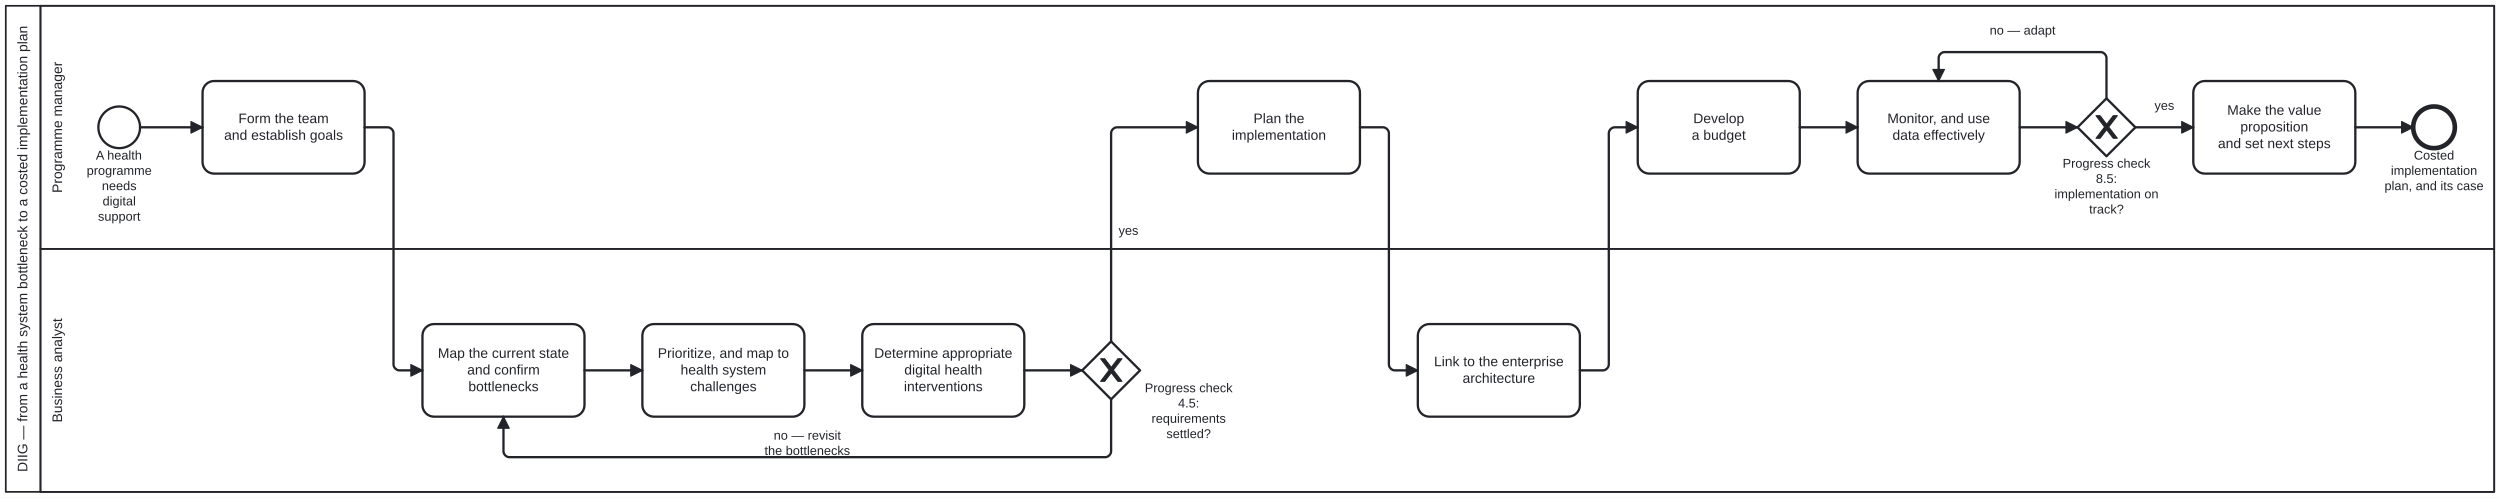
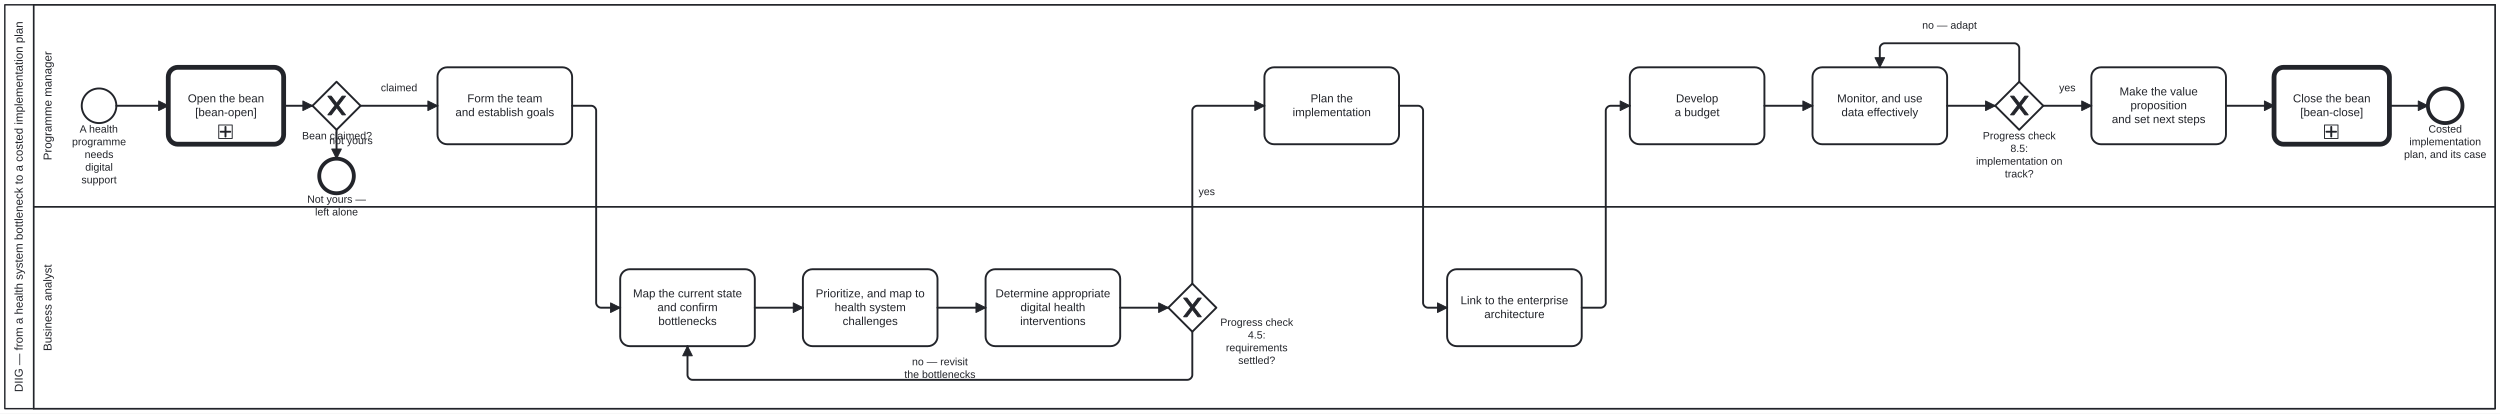
- <svg xmlns="http://www.w3.org/2000/svg" width="100%" style="max-width:100%;height:auto" viewBox="155 75 2160 430" version="1.1">
-   <rect x="155" y="75" width="2160" height="430" fill="#ffffff" />
+ <svg xmlns="http://www.w3.org/2000/svg" width="100%" style="max-width:100%;height:auto" viewBox="155 75 2600 430" version="1.1">
+   <rect x="155" y="75" width="2600" height="430" fill="#ffffff" />
  <g class="djs-group">
    <g class="djs-element djs-shape" data-element-id="Participant_Process_DIIG" style="display: block;" transform="matrix(1 0 0 1 160 80)">
      <g class="djs-visual">
-         <rect x="0" y="0" width="2150" height="420" rx="0" ry="0" style="stroke-linecap: round; stroke-linejoin: round; stroke: rgb(34, 36, 42); stroke-width: 1.5px; fill: white; fill-opacity: 0.95;" />
+         <rect x="0" y="0" width="2590" height="420" rx="0" ry="0" style="stroke-linecap: round; stroke-linejoin: round; stroke: rgb(34, 36, 42); stroke-width: 1.5px; fill: white; fill-opacity: 0.95;" />
        <path style="fill: none; stroke-linecap: round; stroke-linejoin: round; stroke: rgb(34, 36, 42); stroke-width: 1.5px;" d="M30,0L30,420" />
        <text lineHeight="1.2" class="djs-label" style="font-family: Arial, sans-serif; font-size: 12px; font-weight: normal; fill: rgb(34, 36, 42);" transform="matrix(-1.83697e-16 -1 1 -1.83697e-16 0 420)">
          <tspan x="17.241" y="18.6">DIIG — from a health system bottleneck to a costed implementation plan</tspan>
        </text>
      </g>
-       <rect class="djs-hit djs-hit-all" x="0" y="0" width="2150" height="420" style="fill: none; stroke-opacity: 0; stroke: white; stroke-width: 15px;" />
+       <rect class="djs-hit djs-hit-all" x="0" y="0" width="2590" height="420" style="fill: none; stroke-opacity: 0; stroke: white; stroke-width: 15px;" />
    </g>
    <g class="djs-children">
      <g class="djs-group">
        <g class="djs-element djs-shape" data-element-id="Lane_BusinessAnalyst" style="display: block;" transform="matrix(1 0 0 1 190 290)">
          <g class="djs-visual">
-             <rect x="0" y="0" width="2120" height="210" rx="0" ry="0" style="stroke-linecap: round; stroke-linejoin: round; stroke: rgb(34, 36, 42); stroke-width: 1.5px; fill: white; fill-opacity: 0.25;" />
+             <rect x="0" y="0" width="2560" height="210" rx="0" ry="0" style="stroke-linecap: round; stroke-linejoin: round; stroke: rgb(34, 36, 42); stroke-width: 1.5px; fill: white; fill-opacity: 0.25;" />
            <text lineHeight="1.2" class="djs-label" style="font-family: Arial, sans-serif; font-size: 12px; font-weight: normal; fill: rgb(34, 36, 42);" transform="matrix(-1.83697e-16 -1 1 -1.83697e-16 0 210)">
              <tspan x="59.977" y="18.6">Business analyst</tspan>
            </text>
          </g>
-           <rect class="djs-hit djs-hit-all" x="0" y="0" width="2120" height="210" style="fill: none; stroke-opacity: 0; stroke: white; stroke-width: 15px;" />
+           <rect class="djs-hit djs-hit-all" x="0" y="0" width="2560" height="210" style="fill: none; stroke-opacity: 0; stroke: white; stroke-width: 15px;" />
        </g>
      </g>
      <g class="djs-group">
        <g class="djs-element djs-shape" data-element-id="Lane_ProgrammeManager" style="display: block;" transform="matrix(1 0 0 1 190 80)">
          <g class="djs-visual">
-             <rect x="0" y="0" width="2120" height="210" rx="0" ry="0" style="stroke-linecap: round; stroke-linejoin: round; stroke: rgb(34, 36, 42); stroke-width: 1.5px; fill: white; fill-opacity: 0.25;" />
+             <rect x="0" y="0" width="2560" height="210" rx="0" ry="0" style="stroke-linecap: round; stroke-linejoin: round; stroke: rgb(34, 36, 42); stroke-width: 1.5px; fill: white; fill-opacity: 0.25;" />
            <text lineHeight="1.2" class="djs-label" style="font-family: Arial, sans-serif; font-size: 12px; font-weight: normal; fill: rgb(34, 36, 42);" transform="matrix(-1.83697e-16 -1 1 -1.83697e-16 0 210)">
              <tspan x="48.311" y="18.6">Programme manager</tspan>
            </text>
          </g>
-           <rect class="djs-hit djs-hit-all" x="0" y="0" width="2120" height="210" style="fill: none; stroke-opacity: 0; stroke: white; stroke-width: 15px;" />
+           <rect class="djs-hit djs-hit-all" x="0" y="0" width="2560" height="210" style="fill: none; stroke-opacity: 0; stroke: white; stroke-width: 15px;" />
        </g>
      </g>
      <g class="djs-group">
        <g class="djs-element djs-shape" data-element-id="Start_Process_DIIG" style="display: block;" transform="matrix(1 0 0 1 240 167)">
          <g class="djs-visual">
            <circle cx="18" cy="18" r="18" style="stroke-linecap: round; stroke-linejoin: round; stroke: rgb(34, 36, 42); stroke-width: 2px; fill: white; fill-opacity: 0.95;" />
          </g>
          <rect class="djs-hit djs-hit-all" x="0" y="0" width="36" height="36" style="fill: none; stroke-opacity: 0; stroke: white; stroke-width: 15px;" />
        </g>
      </g>
      <g class="djs-group">
        <g class="djs-element djs-shape" data-element-id="Start_Process_DIIG_label" style="display: block;" transform="matrix(1 0 0 1 227 203)">
          <g class="djs-visual">
            <text lineHeight="1.2" class="djs-label" style="font-family: Arial, sans-serif; font-size: 11px; font-weight: normal; fill: rgb(34, 36, 42);">
              <tspan x="10.818" y="9.9">A health </tspan>
              <tspan x="2.88" y="23.1">programme</tspan>
              <tspan x="16.015" y="36.3">needs </tspan>
              <tspan x="16.63" y="49.5">digital </tspan>
              <tspan x="12.655" y="62.7">support</tspan>
            </text>
          </g>
          <rect class="djs-hit djs-hit-all" x="0" y="0" width="62" height="53" style="fill: none; stroke-opacity: 0; stroke: white; stroke-width: 15px;" />
        </g>
      </g>
      <g class="djs-group">
-         <g class="djs-element djs-shape" data-element-id="A_FormTeam" style="display: block;" transform="matrix(1 0 0 1 330 145)">
+         <g class="djs-element djs-shape" data-element-id="A_FormTeam" style="display: block;" transform="matrix(1 0 0 1 610 145)">
          <g class="djs-visual">
            <rect x="0" y="0" width="140" height="80" rx="10" ry="10" style="stroke-linecap: round; stroke-linejoin: round; stroke: rgb(34, 36, 42); stroke-width: 2px; fill: white; fill-opacity: 0.95;" />
            <text lineHeight="1.2" class="djs-label" style="font-family: Arial, sans-serif; font-size: 12px; font-weight: normal; fill: rgb(34, 36, 42);">
              <tspan x="30.988" y="36.4">Form the team</tspan>
              <tspan x="18.631" y="50.8">and establish goals</tspan>
            </text>
          </g>
          <rect class="djs-hit djs-hit-all" x="0" y="0" width="140" height="80" style="fill: none; stroke-opacity: 0; stroke: white; stroke-width: 15px;" />
        </g>
      </g>
      <g class="djs-group">
-         <g class="djs-element djs-shape" data-element-id="A_MapCurrentState" style="display: block;" transform="matrix(1 0 0 1 520 355)">
+         <g class="djs-element djs-shape" data-element-id="A_MapCurrentState" style="display: block;" transform="matrix(1 0 0 1 800 355)">
          <g class="djs-visual">
            <rect x="0" y="0" width="140" height="80" rx="10" ry="10" style="stroke-linecap: round; stroke-linejoin: round; stroke: rgb(34, 36, 42); stroke-width: 2px; fill: white; fill-opacity: 0.95;" />
            <text lineHeight="1.2" class="djs-label" style="font-family: Arial, sans-serif; font-size: 12px; font-weight: normal; fill: rgb(34, 36, 42);">
              <tspan x="13.305" y="29.2">Map the current state</tspan>
              <tspan x="38.652" y="43.6">and confirm </tspan>
              <tspan x="39.648" y="58">bottlenecks</tspan>
            </text>
          </g>
          <rect class="djs-hit djs-hit-all" x="0" y="0" width="140" height="80" style="fill: none; stroke-opacity: 0; stroke: white; stroke-width: 15px;" />
        </g>
      </g>
      <g class="djs-group">
-         <g class="djs-element djs-shape" data-element-id="A_PrioritizeBottlenecks" style="display: block;" transform="matrix(1 0 0 1 710 355)">
+         <g class="djs-element djs-shape" data-element-id="A_PrioritizeBottlenecks" style="display: block;" transform="matrix(1 0 0 1 990 355)">
          <g class="djs-visual">
            <rect x="0" y="0" width="140" height="80" rx="10" ry="10" style="stroke-linecap: round; stroke-linejoin: round; stroke: rgb(34, 36, 42); stroke-width: 2px; fill: white; fill-opacity: 0.95;" />
            <text lineHeight="1.2" class="djs-label" style="font-family: Arial, sans-serif; font-size: 12px; font-weight: normal; fill: rgb(34, 36, 42);">
              <tspan x="13.308" y="29.2">Prioritize, and map to</tspan>
              <tspan x="32.983" y="43.6">health system </tspan>
              <tspan x="41.312" y="58">challenges</tspan>
            </text>
          </g>
          <rect class="djs-hit djs-hit-all" x="0" y="0" width="140" height="80" style="fill: none; stroke-opacity: 0; stroke: white; stroke-width: 15px;" />
        </g>
      </g>
      <g class="djs-group">
-         <g class="djs-element djs-shape" data-element-id="A_DetermineInterventions" style="display: block;" transform="matrix(1 0 0 1 900 355)">
+         <g class="djs-element djs-shape" data-element-id="A_DetermineInterventions" style="display: block;" transform="matrix(1 0 0 1 1180 355)">
          <g class="djs-visual">
            <rect x="0" y="0" width="140" height="80" rx="10" ry="10" style="stroke-linecap: round; stroke-linejoin: round; stroke: rgb(34, 36, 42); stroke-width: 2px; fill: white; fill-opacity: 0.95;" />
            <text lineHeight="1.2" class="djs-label" style="font-family: Arial, sans-serif; font-size: 12px; font-weight: normal; fill: rgb(34, 36, 42);">
              <tspan x="10.302" y="29.2">Determine appropriate</tspan>
              <tspan x="36.309" y="43.6">digital health </tspan>
              <tspan x="35.98" y="58">interventions</tspan>
            </text>
          </g>
          <rect class="djs-hit djs-hit-all" x="0" y="0" width="140" height="80" style="fill: none; stroke-opacity: 0; stroke: white; stroke-width: 15px;" />
        </g>
      </g>
      <g class="djs-group">
-         <g class="djs-element djs-shape" data-element-id="GW_ProgressCheck4" style="display: block;" transform="matrix(1 0 0 1 1090 370)">
+         <g class="djs-element djs-shape" data-element-id="GW_ProgressCheck4" style="display: block;" transform="matrix(1 0 0 1 1370 370)">
          <g class="djs-visual">
            <polygon points="25,0 50,25 25,50 0,25" style="stroke-linecap: round; stroke-linejoin: round; stroke: rgb(34, 36, 42); stroke-width: 2px; fill: white; fill-opacity: 0.95;" />
            <path d="m 16,15 7.429,9.714 -7.429,9.714 3.429,0 5.714,-7.464 5.714,7.464 3.429,0 -7.429,-9.714 7.429,-9.714 -3.429,0 -5.714,7.464 -5.714,-7.464 -3.429,0 z" style="fill: rgb(34, 36, 42); stroke-linecap: round; stroke-linejoin: round; stroke: rgb(34, 36, 42); stroke-width: 1px;" />
          </g>
          <rect class="djs-hit djs-hit-all" x="0" y="0" width="50" height="50" style="fill: none; stroke-opacity: 0; stroke: white; stroke-width: 15px;" />
        </g>
      </g>
      <g class="djs-group">
-         <g class="djs-element djs-shape" data-element-id="GW_ProgressCheck4_label" style="display: block;" transform="matrix(1 0 0 1 1144 404)">
+         <g class="djs-element djs-shape" data-element-id="GW_ProgressCheck4_label" style="display: block;" transform="matrix(1 0 0 1 1424 404)">
          <g class="djs-visual">
            <text lineHeight="1.2" class="djs-label" style="font-family: Arial, sans-serif; font-size: 11px; font-weight: normal; fill: rgb(34, 36, 42);">
              <tspan x="0.096" y="9.9">Progress check</tspan>
              <tspan x="28.826" y="23.1">4.5:</tspan>
              <tspan x="5.902" y="36.3">requirements </tspan>
              <tspan x="18.737" y="49.5">settled?</tspan>
            </text>
          </g>
          <rect class="djs-hit djs-hit-all" x="0" y="0" width="76" height="53" style="fill: none; stroke-opacity: 0; stroke: white; stroke-width: 15px;" />
        </g>
      </g>
      <g class="djs-group">
-         <g class="djs-element djs-shape" data-element-id="A_PlanImplementation" style="display: block;" transform="matrix(1 0 0 1 1190 145)">
+         <g class="djs-element djs-shape" data-element-id="A_PlanImplementation" style="display: block;" transform="matrix(1 0 0 1 1470 145)">
          <g class="djs-visual">
            <rect x="0" y="0" width="140" height="80" rx="10" ry="10" style="stroke-linecap: round; stroke-linejoin: round; stroke: rgb(34, 36, 42); stroke-width: 2px; fill: white; fill-opacity: 0.95;" />
            <text lineHeight="1.2" class="djs-label" style="font-family: Arial, sans-serif; font-size: 12px; font-weight: normal; fill: rgb(34, 36, 42);">
              <tspan x="47.983" y="36.4">Plan the</tspan>
              <tspan x="29.312" y="50.8">implementation</tspan>
            </text>
          </g>
          <rect class="djs-hit djs-hit-all" x="0" y="0" width="140" height="80" style="fill: none; stroke-opacity: 0; stroke: white; stroke-width: 15px;" />
        </g>
      </g>
      <g class="djs-group">
-         <g class="djs-element djs-shape" data-element-id="A_LinkEnterpriseArchitecture" style="display: block;" transform="matrix(1 0 0 1 1380 355)">
+         <g class="djs-element djs-shape" data-element-id="A_LinkEnterpriseArchitecture" style="display: block;" transform="matrix(1 0 0 1 1660 355)">
          <g class="djs-visual">
            <rect x="0" y="0" width="140" height="80" rx="10" ry="10" style="stroke-linecap: round; stroke-linejoin: round; stroke: rgb(34, 36, 42); stroke-width: 2px; fill: white; fill-opacity: 0.95;" />
            <text lineHeight="1.2" class="djs-label" style="font-family: Arial, sans-serif; font-size: 12px; font-weight: normal; fill: rgb(34, 36, 42);">
              <tspan x="13.967" y="36.4">Link to the enterprise</tspan>
              <tspan x="38.652" y="50.8">architecture</tspan>
            </text>
          </g>
          <rect class="djs-hit djs-hit-all" x="0" y="0" width="140" height="80" style="fill: none; stroke-opacity: 0; stroke: white; stroke-width: 15px;" />
        </g>
      </g>
      <g class="djs-group">
-         <g class="djs-element djs-shape" data-element-id="A_DevelopBudget" style="display: block;" transform="matrix(1 0 0 1 1570 145)">
+         <g class="djs-element djs-shape" data-element-id="A_DevelopBudget" style="display: block;" transform="matrix(1 0 0 1 1850 145)">
          <g class="djs-visual">
            <rect x="0" y="0" width="140" height="80" rx="10" ry="10" style="stroke-linecap: round; stroke-linejoin: round; stroke: rgb(34, 36, 42); stroke-width: 2px; fill: white; fill-opacity: 0.95;" />
            <text lineHeight="1.2" class="djs-label" style="font-family: Arial, sans-serif; font-size: 12px; font-weight: normal; fill: rgb(34, 36, 42);">
              <tspan x="47.986" y="36.4">Develop</tspan>
              <tspan x="46.645" y="50.8">a budget</tspan>
            </text>
          </g>
          <rect class="djs-hit djs-hit-all" x="0" y="0" width="140" height="80" style="fill: none; stroke-opacity: 0; stroke: white; stroke-width: 15px;" />
        </g>
      </g>
      <g class="djs-group">
-         <g class="djs-element djs-shape" data-element-id="A_MonitorAndUseData" style="display: block;" transform="matrix(1 0 0 1 1760 145)">
+         <g class="djs-element djs-shape" data-element-id="A_MonitorAndUseData" style="display: block;" transform="matrix(1 0 0 1 2040 145)">
          <g class="djs-visual">
            <rect x="0" y="0" width="140" height="80" rx="10" ry="10" style="stroke-linecap: round; stroke-linejoin: round; stroke: rgb(34, 36, 42); stroke-width: 2px; fill: white; fill-opacity: 0.95;" />
            <text lineHeight="1.2" class="djs-label" style="font-family: Arial, sans-serif; font-size: 12px; font-weight: normal; fill: rgb(34, 36, 42);">
              <tspan x="25.639" y="36.4">Monitor, and use</tspan>
              <tspan x="30.086" y="50.8">data effectively</tspan>
            </text>
          </g>
          <rect class="djs-hit djs-hit-all" x="0" y="0" width="140" height="80" style="fill: none; stroke-opacity: 0; stroke: white; stroke-width: 15px;" />
        </g>
      </g>
      <g class="djs-group">
-         <g class="djs-element djs-shape" data-element-id="GW_ProgressCheck8" style="display: block;" transform="matrix(1 0 0 1 1950 160)">
+         <g class="djs-element djs-shape" data-element-id="GW_ProgressCheck8" style="display: block;" transform="matrix(1 0 0 1 2230 160)">
          <g class="djs-visual">
            <polygon points="25,0 50,25 25,50 0,25" style="stroke-linecap: round; stroke-linejoin: round; stroke: rgb(34, 36, 42); stroke-width: 2px; fill: white; fill-opacity: 0.95;" />
            <path d="m 16,15 7.429,9.714 -7.429,9.714 3.429,0 5.714,-7.464 5.714,7.464 3.429,0 -7.429,-9.714 7.429,-9.714 -3.429,0 -5.714,7.464 -5.714,-7.464 -3.429,0 z" style="fill: rgb(34, 36, 42); stroke-linecap: round; stroke-linejoin: round; stroke: rgb(34, 36, 42); stroke-width: 1px;" />
          </g>
          <rect class="djs-hit djs-hit-all" x="0" y="0" width="50" height="50" style="fill: none; stroke-opacity: 0; stroke: white; stroke-width: 15px;" />
        </g>
      </g>
      <g class="djs-group">
-         <g class="djs-element djs-shape" data-element-id="GW_ProgressCheck8_label" style="display: block;" transform="matrix(1 0 0 1 1930 210)">
+         <g class="djs-element djs-shape" data-element-id="GW_ProgressCheck8_label" style="display: block;" transform="matrix(1 0 0 1 2210 210)">
          <g class="djs-visual">
            <text lineHeight="1.2" class="djs-label" style="font-family: Arial, sans-serif; font-size: 11px; font-weight: normal; fill: rgb(34, 36, 42);">
              <tspan x="7.096" y="9.9">Progress check </tspan>
              <tspan x="35.826" y="23.1">8.5:</tspan>
              <tspan x="0.057" y="36.3">implementation on</tspan>
              <tspan x="30.023" y="49.5">track?</tspan>
            </text>
          </g>
          <rect class="djs-hit djs-hit-all" x="0" y="0" width="90" height="53" style="fill: none; stroke-opacity: 0; stroke: white; stroke-width: 15px;" />
        </g>
      </g>
      <g class="djs-group">
-         <g class="djs-element djs-shape" data-element-id="A_ValueProposition" style="display: block;" transform="matrix(1 0 0 1 2050 145)">
+         <g class="djs-element djs-shape" data-element-id="A_ValueProposition" style="display: block;" transform="matrix(1 0 0 1 2330 145)">
          <g class="djs-visual">
            <rect x="0" y="0" width="140" height="80" rx="10" ry="10" style="stroke-linecap: round; stroke-linejoin: round; stroke: rgb(34, 36, 42); stroke-width: 2px; fill: white; fill-opacity: 0.95;" />
            <text lineHeight="1.2" class="djs-label" style="font-family: Arial, sans-serif; font-size: 12px; font-weight: normal; fill: rgb(34, 36, 42);">
              <tspan x="29.31" y="29.2">Make the value </tspan>
              <tspan x="40.647" y="43.6">proposition</tspan>
              <tspan x="21.303" y="58">and set next steps</tspan>
            </text>
          </g>
          <rect class="djs-hit djs-hit-all" x="0" y="0" width="140" height="80" style="fill: none; stroke-opacity: 0; stroke: white; stroke-width: 15px;" />
        </g>
      </g>
      <g class="djs-group">
-         <g class="djs-element djs-shape" data-element-id="End_Process_DIIG" style="display: block;" transform="matrix(1 0 0 1 2240 167)">
+         <g class="djs-element djs-shape" data-element-id="End_Process_DIIG" style="display: block;" transform="matrix(1 0 0 1 2680 167)">
          <g class="djs-visual">
            <circle cx="18" cy="18" r="18" style="stroke-linecap: round; stroke-linejoin: round; stroke: rgb(34, 36, 42); stroke-width: 4px; fill: white; fill-opacity: 0.95;" />
          </g>
          <rect class="djs-hit djs-hit-all" x="0" y="0" width="36" height="36" style="fill: none; stroke-opacity: 0; stroke: white; stroke-width: 15px;" />
        </g>
      </g>
      <g class="djs-group">
-         <g class="djs-element djs-shape" data-element-id="End_Process_DIIG_label" style="display: block;" transform="matrix(1 0 0 1 2215 203)">
+         <g class="djs-element djs-shape" data-element-id="End_Process_DIIG_label" style="display: block;" transform="matrix(1 0 0 1 2655 203)">
          <g class="djs-visual">
            <text lineHeight="1.2" class="djs-label" style="font-family: Arial, sans-serif; font-size: 11px; font-weight: normal; fill: rgb(34, 36, 42);">
              <tspan x="25.573" y="9.9">Costed </tspan>
              <tspan x="5.703" y="23.1">implementation</tspan>
              <tspan x="0.195" y="36.3">plan, and its case</tspan>
            </text>
          </g>
          <rect class="djs-hit djs-hit-all" x="0" y="0" width="86" height="40" style="fill: none; stroke-opacity: 0; stroke: white; stroke-width: 15px;" />
        </g>
      </g>
      <g class="djs-group">
+         <g class="djs-element djs-shape" data-element-id="Call_BeanOpen" style="display: block;" transform="matrix(1 0 0 1 330 145)">
+           <g class="djs-visual">
+             <rect x="0" y="0" width="120" height="80" rx="10" ry="10" style="stroke-linecap: round; stroke-linejoin: round; stroke: rgb(34, 36, 42); stroke-width: 5px; fill: white; fill-opacity: 0.95;" />
+             <text lineHeight="1.2" class="djs-label" style="font-family: Arial, sans-serif; font-size: 12px; font-weight: normal; fill: rgb(34, 36, 42);">
+               <tspan x="20.3" y="36.4">Open the bean</tspan>
+               <tspan x="27.973" y="50.8">[bean-open]</tspan>
+             </text>
+             <rect x="0" y="0" width="14" height="14" rx="0" ry="0" style="stroke-linecap: round; stroke-linejoin: round; stroke: rgb(34, 36, 42); stroke-width: 1px; fill: white;" transform="matrix(1 0 0 1 52.5 60)" />
+             <path data-marker="sub-process" d="m52.5,60 m 7,2 l 0,10 m -5,-5 l 10,0" style="fill: white; stroke-linecap: round; stroke-linejoin: round; stroke: rgb(34, 36, 42); stroke-width: 2px;" />
+           </g>
+           <rect class="djs-hit djs-hit-all" x="0" y="0" width="120" height="80" style="fill: none; stroke-opacity: 0; stroke: white; stroke-width: 15px;" />
+         </g>
+       </g>
+       <g class="djs-group">
+         <g class="djs-element djs-shape" data-element-id="GW_BeanYours" style="display: block;" transform="matrix(1 0 0 1 480 160)">
+           <g class="djs-visual">
+             <polygon points="25,0 50,25 25,50 0,25" style="stroke-linecap: round; stroke-linejoin: round; stroke: rgb(34, 36, 42); stroke-width: 2px; fill: white; fill-opacity: 0.95;" />
+             <path d="m 16,15 7.429,9.714 -7.429,9.714 3.429,0 5.714,-7.464 5.714,7.464 3.429,0 -7.429,-9.714 7.429,-9.714 -3.429,0 -5.714,7.464 -5.714,-7.464 -3.429,0 z" style="fill: rgb(34, 36, 42); stroke-linecap: round; stroke-linejoin: round; stroke: rgb(34, 36, 42); stroke-width: 1px;" />
+           </g>
+           <rect class="djs-hit djs-hit-all" x="0" y="0" width="50" height="50" style="fill: none; stroke-opacity: 0; stroke: white; stroke-width: 15px;" />
+         </g>
+       </g>
+       <g class="djs-group">
+         <g class="djs-element djs-shape" data-element-id="GW_BeanYours_label" style="display: block;" transform="matrix(1 0 0 1 469 210)">
+           <g class="djs-visual">
+             <text lineHeight="1.2" class="djs-label" style="font-family: Arial, sans-serif; font-size: 11px; font-weight: normal; fill: rgb(34, 36, 42);">
+               <tspan x="0.116" y="9.9">Bean claimed?</tspan>
+             </text>
+           </g>
+           <rect class="djs-hit djs-hit-all" x="0" y="0" width="73" height="14" style="fill: none; stroke-opacity: 0; stroke: white; stroke-width: 15px;" />
+         </g>
+       </g>
+       <g class="djs-group">
+         <g class="djs-element djs-shape" data-element-id="End_BeanNotYours" style="display: block;" transform="matrix(1 0 0 1 487 240)">
+           <g class="djs-visual">
+             <circle cx="18" cy="18" r="18" style="stroke-linecap: round; stroke-linejoin: round; stroke: rgb(34, 36, 42); stroke-width: 4px; fill: white; fill-opacity: 0.95;" />
+           </g>
+           <rect class="djs-hit djs-hit-all" x="0" y="0" width="36" height="36" style="fill: none; stroke-opacity: 0; stroke: white; stroke-width: 15px;" />
+         </g>
+       </g>
+       <g class="djs-group">
+         <g class="djs-element djs-shape" data-element-id="End_BeanNotYours_label" style="display: block;" transform="matrix(1 0 0 1 474 276)">
+           <g class="djs-visual">
+             <text lineHeight="1.2" class="djs-label" style="font-family: Arial, sans-serif; font-size: 11px; font-weight: normal; fill: rgb(34, 36, 42);">
+               <tspan x="0.436" y="9.9">Not yours —</tspan>
+               <tspan x="8.678" y="23.1">left alone</tspan>
+             </text>
+           </g>
+           <rect class="djs-hit djs-hit-all" x="0" y="0" width="62" height="27" style="fill: none; stroke-opacity: 0; stroke: white; stroke-width: 15px;" />
+         </g>
+       </g>
+       <g class="djs-group">
+         <g class="djs-element djs-shape" data-element-id="Call_BeanClose" style="display: block;" transform="matrix(1 0 0 1 2520 145)">
+           <g class="djs-visual">
+             <rect x="0" y="0" width="120" height="80" rx="10" ry="10" style="stroke-linecap: round; stroke-linejoin: round; stroke: rgb(34, 36, 42); stroke-width: 5px; fill: white; fill-opacity: 0.95;" />
+             <text lineHeight="1.2" class="djs-label" style="font-family: Arial, sans-serif; font-size: 12px; font-weight: normal; fill: rgb(34, 36, 42);">
+               <tspan x="19.638" y="36.4">Close the bean</tspan>
+               <tspan x="27.313" y="50.8">[bean-close]</tspan>
+             </text>
+             <rect x="0" y="0" width="14" height="14" rx="0" ry="0" style="stroke-linecap: round; stroke-linejoin: round; stroke: rgb(34, 36, 42); stroke-width: 1px; fill: white;" transform="matrix(1 0 0 1 52.5 60)" />
+             <path data-marker="sub-process" d="m52.5,60 m 7,2 l 0,10 m -5,-5 l 10,0" style="fill: white; stroke-linecap: round; stroke-linejoin: round; stroke: rgb(34, 36, 42); stroke-width: 2px;" />
+           </g>
+           <rect class="djs-hit djs-hit-all" x="0" y="0" width="120" height="80" style="fill: none; stroke-opacity: 0; stroke: white; stroke-width: 15px;" />
+         </g>
+       </g>
+       <g class="djs-group">
        <g class="djs-element djs-connection" data-element-id="SF_DIIG_01" style="display: block;">
          <g class="djs-visual">
            <defs>
              <marker id="bpmn-marker-1" viewBox="0 0 20 20" refX="11" refY="10" markerWidth="10" markerHeight="10" orient="auto">
                <path d="M 1 5 L 11 10 L 1 15 Z" style="stroke-linecap: round; stroke-linejoin: round; stroke: rgb(34, 36, 42); stroke-width: 1px; fill: rgb(34, 36, 42);" />
              </marker>
            </defs>
            <path data-corner-radius="5" style="fill: none; stroke-linecap: round; stroke-linejoin: round; stroke: rgb(34, 36, 42); stroke-width: 2px; marker-end: url('#bpmn-marker-1');" d="M276,185L330,185" />
          </g>
          <path d="M276,185L330,185" class="djs-hit djs-hit-stroke" style="fill: none; stroke-opacity: 0; stroke: white; stroke-width: 15px;" />
        </g>
      </g>
      <g class="djs-group">
        <g class="djs-element djs-connection" data-element-id="SF_DIIG_02" style="display: block;">
          <g class="djs-visual">
            <defs>
              <marker id="bpmn-marker-2" viewBox="0 0 20 20" refX="11" refY="10" markerWidth="10" markerHeight="10" orient="auto">
                <path d="M 1 5 L 11 10 L 1 15 Z" style="stroke-linecap: round; stroke-linejoin: round; stroke: rgb(34, 36, 42); stroke-width: 1px; fill: rgb(34, 36, 42);" />
              </marker>
            </defs>
-             <path data-corner-radius="5" style="fill: none; stroke-linecap: round; stroke-linejoin: round; stroke: rgb(34, 36, 42); stroke-width: 2px; marker-end: url('#bpmn-marker-2');" d="M470,185L490,185C492.5,185,495,187.5,495,190L495,390C495,392.5,497.5,395,500,395L520,395" />
-           </g>
-           <path d="M470,185L495,185L495,395L520,395" class="djs-hit djs-hit-stroke" style="fill: none; stroke-opacity: 0; stroke: white; stroke-width: 15px;" />
+             <path data-corner-radius="5" style="fill: none; stroke-linecap: round; stroke-linejoin: round; stroke: rgb(34, 36, 42); stroke-width: 2px; marker-end: url('#bpmn-marker-2');" d="M750,185L770,185C772.5,185,775,187.5,775,190L775,390C775,392.5,777.5,395,780,395L800,395" />
+           </g>
+           <path d="M750,185L775,185L775,395L800,395" class="djs-hit djs-hit-stroke" style="fill: none; stroke-opacity: 0; stroke: white; stroke-width: 15px;" />
        </g>
      </g>
      <g class="djs-group">
        <g class="djs-element djs-connection" data-element-id="SF_DIIG_03" style="display: block;">
          <g class="djs-visual">
            <defs>
              <marker id="bpmn-marker-3" viewBox="0 0 20 20" refX="11" refY="10" markerWidth="10" markerHeight="10" orient="auto">
                <path d="M 1 5 L 11 10 L 1 15 Z" style="stroke-linecap: round; stroke-linejoin: round; stroke: rgb(34, 36, 42); stroke-width: 1px; fill: rgb(34, 36, 42);" />
              </marker>
            </defs>
-             <path data-corner-radius="5" style="fill: none; stroke-linecap: round; stroke-linejoin: round; stroke: rgb(34, 36, 42); stroke-width: 2px; marker-end: url('#bpmn-marker-3');" d="M660,395L710,395" />
-           </g>
-           <path d="M660,395L710,395" class="djs-hit djs-hit-stroke" style="fill: none; stroke-opacity: 0; stroke: white; stroke-width: 15px;" />
+             <path data-corner-radius="5" style="fill: none; stroke-linecap: round; stroke-linejoin: round; stroke: rgb(34, 36, 42); stroke-width: 2px; marker-end: url('#bpmn-marker-3');" d="M940,395L990,395" />
+           </g>
+           <path d="M940,395L990,395" class="djs-hit djs-hit-stroke" style="fill: none; stroke-opacity: 0; stroke: white; stroke-width: 15px;" />
        </g>
      </g>
      <g class="djs-group">
        <g class="djs-element djs-connection" data-element-id="SF_DIIG_04" style="display: block;">
          <g class="djs-visual">
            <defs>
              <marker id="bpmn-marker-4" viewBox="0 0 20 20" refX="11" refY="10" markerWidth="10" markerHeight="10" orient="auto">
                <path d="M 1 5 L 11 10 L 1 15 Z" style="stroke-linecap: round; stroke-linejoin: round; stroke: rgb(34, 36, 42); stroke-width: 1px; fill: rgb(34, 36, 42);" />
              </marker>
            </defs>
-             <path data-corner-radius="5" style="fill: none; stroke-linecap: round; stroke-linejoin: round; stroke: rgb(34, 36, 42); stroke-width: 2px; marker-end: url('#bpmn-marker-4');" d="M850,395L900,395" />
-           </g>
-           <path d="M850,395L900,395" class="djs-hit djs-hit-stroke" style="fill: none; stroke-opacity: 0; stroke: white; stroke-width: 15px;" />
+             <path data-corner-radius="5" style="fill: none; stroke-linecap: round; stroke-linejoin: round; stroke: rgb(34, 36, 42); stroke-width: 2px; marker-end: url('#bpmn-marker-4');" d="M1130,395L1180,395" />
+           </g>
+           <path d="M1130,395L1180,395" class="djs-hit djs-hit-stroke" style="fill: none; stroke-opacity: 0; stroke: white; stroke-width: 15px;" />
        </g>
      </g>
      <g class="djs-group">
        <g class="djs-element djs-connection" data-element-id="SF_DIIG_05" style="display: block;">
          <g class="djs-visual">
            <defs>
              <marker id="bpmn-marker-5" viewBox="0 0 20 20" refX="11" refY="10" markerWidth="10" markerHeight="10" orient="auto">
                <path d="M 1 5 L 11 10 L 1 15 Z" style="stroke-linecap: round; stroke-linejoin: round; stroke: rgb(34, 36, 42); stroke-width: 1px; fill: rgb(34, 36, 42);" />
              </marker>
            </defs>
-             <path data-corner-radius="5" style="fill: none; stroke-linecap: round; stroke-linejoin: round; stroke: rgb(34, 36, 42); stroke-width: 2px; marker-end: url('#bpmn-marker-5');" d="M1040,395L1090,395" />
-           </g>
-           <path d="M1040,395L1090,395" class="djs-hit djs-hit-stroke" style="fill: none; stroke-opacity: 0; stroke: white; stroke-width: 15px;" />
+             <path data-corner-radius="5" style="fill: none; stroke-linecap: round; stroke-linejoin: round; stroke: rgb(34, 36, 42); stroke-width: 2px; marker-end: url('#bpmn-marker-5');" d="M1320,395L1370,395" />
+           </g>
+           <path d="M1320,395L1370,395" class="djs-hit djs-hit-stroke" style="fill: none; stroke-opacity: 0; stroke: white; stroke-width: 15px;" />
        </g>
      </g>
      <g class="djs-group">
        <g class="djs-element djs-connection" data-element-id="SF_DIIG_06" style="display: block;">
          <g class="djs-visual">
            <defs>
              <marker id="bpmn-marker-6" viewBox="0 0 20 20" refX="11" refY="10" markerWidth="10" markerHeight="10" orient="auto">
                <path d="M 1 5 L 11 10 L 1 15 Z" style="stroke-linecap: round; stroke-linejoin: round; stroke: rgb(34, 36, 42); stroke-width: 1px; fill: rgb(34, 36, 42);" />
              </marker>
            </defs>
-             <path data-corner-radius="5" style="fill: none; stroke-linecap: round; stroke-linejoin: round; stroke: rgb(34, 36, 42); stroke-width: 2px; marker-end: url('#bpmn-marker-6');" d="M1115,420L1115,465C1115,467.5,1112.5,470,1110,470L595,470C592.5,470,590,467.5,590,465L590,435" />
-           </g>
-           <path d="M1115,420L1115,470L590,470L590,435" class="djs-hit djs-hit-stroke" style="fill: none; stroke-opacity: 0; stroke: white; stroke-width: 15px;" />
-         </g>
-       </g>
-       <g class="djs-group">
-         <g class="djs-element djs-shape" data-element-id="SF_DIIG_06_label" style="display: block;" transform="matrix(1 0 0 1 814 445)">
+             <path data-corner-radius="5" style="fill: none; stroke-linecap: round; stroke-linejoin: round; stroke: rgb(34, 36, 42); stroke-width: 2px; marker-end: url('#bpmn-marker-6');" d="M1395,420L1395,465C1395,467.5,1392.5,470,1390,470L875,470C872.5,470,870,467.5,870,465L870,435" />
+           </g>
+           <path d="M1395,420L1395,470L870,470L870,435" class="djs-hit djs-hit-stroke" style="fill: none; stroke-opacity: 0; stroke: white; stroke-width: 15px;" />
+         </g>
+       </g>
+       <g class="djs-group">
+         <g class="djs-element djs-shape" data-element-id="SF_DIIG_06_label" style="display: block;" transform="matrix(1 0 0 1 1094 445)">
          <g class="djs-visual">
            <text lineHeight="1.2" class="djs-label" style="font-family: Arial, sans-serif; font-size: 11px; font-weight: normal; fill: rgb(34, 36, 42);">
              <tspan x="9.464" y="9.9">no — revisit </tspan>
              <tspan x="1.504" y="23.1">the bottlenecks</tspan>
            </text>
          </g>
          <rect class="djs-hit djs-hit-all" x="0" y="0" width="77" height="27" style="fill: none; stroke-opacity: 0; stroke: white; stroke-width: 15px;" />
        </g>
      </g>
      <g class="djs-group">
        <g class="djs-element djs-connection" data-element-id="SF_DIIG_07" style="display: block;">
          <g class="djs-visual">
            <defs>
              <marker id="bpmn-marker-7" viewBox="0 0 20 20" refX="11" refY="10" markerWidth="10" markerHeight="10" orient="auto">
                <path d="M 1 5 L 11 10 L 1 15 Z" style="stroke-linecap: round; stroke-linejoin: round; stroke: rgb(34, 36, 42); stroke-width: 1px; fill: rgb(34, 36, 42);" />
              </marker>
            </defs>
-             <path data-corner-radius="5" style="fill: none; stroke-linecap: round; stroke-linejoin: round; stroke: rgb(34, 36, 42); stroke-width: 2px; marker-end: url('#bpmn-marker-7');" d="M1115,370L1115,190C1115,187.5,1117.5,185,1120,185L1190,185" />
-           </g>
-           <path d="M1115,370L1115,185L1190,185" class="djs-hit djs-hit-stroke" style="fill: none; stroke-opacity: 0; stroke: white; stroke-width: 15px;" />
-         </g>
-       </g>
-       <g class="djs-group">
-         <g class="djs-element djs-shape" data-element-id="SF_DIIG_07_label" style="display: block;" transform="matrix(1 0 0 1 1121 268)">
+             <path data-corner-radius="5" style="fill: none; stroke-linecap: round; stroke-linejoin: round; stroke: rgb(34, 36, 42); stroke-width: 2px; marker-end: url('#bpmn-marker-7');" d="M1395,370L1395,190C1395,187.5,1397.5,185,1400,185L1470,185" />
+           </g>
+           <path d="M1395,370L1395,185L1470,185" class="djs-hit djs-hit-stroke" style="fill: none; stroke-opacity: 0; stroke: white; stroke-width: 15px;" />
+         </g>
+       </g>
+       <g class="djs-group">
+         <g class="djs-element djs-shape" data-element-id="SF_DIIG_07_label" style="display: block;" transform="matrix(1 0 0 1 1401 268)">
          <g class="djs-visual">
            <text lineHeight="1.2" class="djs-label" style="font-family: Arial, sans-serif; font-size: 11px; font-weight: normal; fill: rgb(34, 36, 42);">
              <tspan x="0.441" y="9.9">yes</tspan>
            </text>
          </g>
          <rect class="djs-hit djs-hit-all" x="0" y="0" width="18" height="14" style="fill: none; stroke-opacity: 0; stroke: white; stroke-width: 15px;" />
        </g>
      </g>
      <g class="djs-group">
        <g class="djs-element djs-connection" data-element-id="SF_DIIG_08" style="display: block;">
          <g class="djs-visual">
            <defs>
              <marker id="bpmn-marker-8" viewBox="0 0 20 20" refX="11" refY="10" markerWidth="10" markerHeight="10" orient="auto">
                <path d="M 1 5 L 11 10 L 1 15 Z" style="stroke-linecap: round; stroke-linejoin: round; stroke: rgb(34, 36, 42); stroke-width: 1px; fill: rgb(34, 36, 42);" />
              </marker>
            </defs>
-             <path data-corner-radius="5" style="fill: none; stroke-linecap: round; stroke-linejoin: round; stroke: rgb(34, 36, 42); stroke-width: 2px; marker-end: url('#bpmn-marker-8');" d="M1330,185L1350,185C1352.5,185,1355,187.5,1355,190L1355,390C1355,392.5,1357.5,395,1360,395L1380,395" />
-           </g>
-           <path d="M1330,185L1355,185L1355,395L1380,395" class="djs-hit djs-hit-stroke" style="fill: none; stroke-opacity: 0; stroke: white; stroke-width: 15px;" />
+             <path data-corner-radius="5" style="fill: none; stroke-linecap: round; stroke-linejoin: round; stroke: rgb(34, 36, 42); stroke-width: 2px; marker-end: url('#bpmn-marker-8');" d="M1610,185L1630,185C1632.5,185,1635,187.5,1635,190L1635,390C1635,392.5,1637.5,395,1640,395L1660,395" />
+           </g>
+           <path d="M1610,185L1635,185L1635,395L1660,395" class="djs-hit djs-hit-stroke" style="fill: none; stroke-opacity: 0; stroke: white; stroke-width: 15px;" />
        </g>
      </g>
      <g class="djs-group">
        <g class="djs-element djs-connection" data-element-id="SF_DIIG_09" style="display: block;">
          <g class="djs-visual">
            <defs>
              <marker id="bpmn-marker-9" viewBox="0 0 20 20" refX="11" refY="10" markerWidth="10" markerHeight="10" orient="auto">
                <path d="M 1 5 L 11 10 L 1 15 Z" style="stroke-linecap: round; stroke-linejoin: round; stroke: rgb(34, 36, 42); stroke-width: 1px; fill: rgb(34, 36, 42);" />
              </marker>
            </defs>
-             <path data-corner-radius="5" style="fill: none; stroke-linecap: round; stroke-linejoin: round; stroke: rgb(34, 36, 42); stroke-width: 2px; marker-end: url('#bpmn-marker-9');" d="M1520,395L1540,395C1542.5,395,1545,392.5,1545,390L1545,190C1545,187.5,1547.5,185,1550,185L1570,185" />
-           </g>
-           <path d="M1520,395L1545,395L1545,185L1570,185" class="djs-hit djs-hit-stroke" style="fill: none; stroke-opacity: 0; stroke: white; stroke-width: 15px;" />
+             <path data-corner-radius="5" style="fill: none; stroke-linecap: round; stroke-linejoin: round; stroke: rgb(34, 36, 42); stroke-width: 2px; marker-end: url('#bpmn-marker-9');" d="M1800,395L1820,395C1822.5,395,1825,392.5,1825,390L1825,190C1825,187.5,1827.5,185,1830,185L1850,185" />
+           </g>
+           <path d="M1800,395L1825,395L1825,185L1850,185" class="djs-hit djs-hit-stroke" style="fill: none; stroke-opacity: 0; stroke: white; stroke-width: 15px;" />
        </g>
      </g>
      <g class="djs-group">
        <g class="djs-element djs-connection" data-element-id="SF_DIIG_10" style="display: block;">
          <g class="djs-visual">
            <defs>
              <marker id="bpmn-marker-10" viewBox="0 0 20 20" refX="11" refY="10" markerWidth="10" markerHeight="10" orient="auto">
                <path d="M 1 5 L 11 10 L 1 15 Z" style="stroke-linecap: round; stroke-linejoin: round; stroke: rgb(34, 36, 42); stroke-width: 1px; fill: rgb(34, 36, 42);" />
              </marker>
            </defs>
-             <path data-corner-radius="5" style="fill: none; stroke-linecap: round; stroke-linejoin: round; stroke: rgb(34, 36, 42); stroke-width: 2px; marker-end: url('#bpmn-marker-10');" d="M1710,185L1760,185" />
-           </g>
-           <path d="M1710,185L1760,185" class="djs-hit djs-hit-stroke" style="fill: none; stroke-opacity: 0; stroke: white; stroke-width: 15px;" />
+             <path data-corner-radius="5" style="fill: none; stroke-linecap: round; stroke-linejoin: round; stroke: rgb(34, 36, 42); stroke-width: 2px; marker-end: url('#bpmn-marker-10');" d="M1990,185L2040,185" />
+           </g>
+           <path d="M1990,185L2040,185" class="djs-hit djs-hit-stroke" style="fill: none; stroke-opacity: 0; stroke: white; stroke-width: 15px;" />
        </g>
      </g>
      <g class="djs-group">
        <g class="djs-element djs-connection" data-element-id="SF_DIIG_11" style="display: block;">
          <g class="djs-visual">
            <defs>
              <marker id="bpmn-marker-11" viewBox="0 0 20 20" refX="11" refY="10" markerWidth="10" markerHeight="10" orient="auto">
                <path d="M 1 5 L 11 10 L 1 15 Z" style="stroke-linecap: round; stroke-linejoin: round; stroke: rgb(34, 36, 42); stroke-width: 1px; fill: rgb(34, 36, 42);" />
              </marker>
            </defs>
-             <path data-corner-radius="5" style="fill: none; stroke-linecap: round; stroke-linejoin: round; stroke: rgb(34, 36, 42); stroke-width: 2px; marker-end: url('#bpmn-marker-11');" d="M1900,185L1950,185" />
-           </g>
-           <path d="M1900,185L1950,185" class="djs-hit djs-hit-stroke" style="fill: none; stroke-opacity: 0; stroke: white; stroke-width: 15px;" />
+             <path data-corner-radius="5" style="fill: none; stroke-linecap: round; stroke-linejoin: round; stroke: rgb(34, 36, 42); stroke-width: 2px; marker-end: url('#bpmn-marker-11');" d="M2180,185L2230,185" />
+           </g>
+           <path d="M2180,185L2230,185" class="djs-hit djs-hit-stroke" style="fill: none; stroke-opacity: 0; stroke: white; stroke-width: 15px;" />
        </g>
      </g>
      <g class="djs-group">
        <g class="djs-element djs-connection" data-element-id="SF_DIIG_12" style="display: block;">
          <g class="djs-visual">
            <defs>
              <marker id="bpmn-marker-12" viewBox="0 0 20 20" refX="11" refY="10" markerWidth="10" markerHeight="10" orient="auto">
                <path d="M 1 5 L 11 10 L 1 15 Z" style="stroke-linecap: round; stroke-linejoin: round; stroke: rgb(34, 36, 42); stroke-width: 1px; fill: rgb(34, 36, 42);" />
              </marker>
            </defs>
-             <path data-corner-radius="5" style="fill: none; stroke-linecap: round; stroke-linejoin: round; stroke: rgb(34, 36, 42); stroke-width: 2px; marker-end: url('#bpmn-marker-12');" d="M1975,160L1975,125C1975,122.5,1972.5,120,1970,120L1835,120C1832.5,120,1830,122.5,1830,125L1830,145" />
-           </g>
-           <path d="M1975,160L1975,120L1830,120L1830,145" class="djs-hit djs-hit-stroke" style="fill: none; stroke-opacity: 0; stroke: white; stroke-width: 15px;" />
-         </g>
-       </g>
-       <g class="djs-group">
-         <g class="djs-element djs-shape" data-element-id="SF_DIIG_12_label" style="display: block;" transform="matrix(1 0 0 1 1874 95)">
+             <path data-corner-radius="5" style="fill: none; stroke-linecap: round; stroke-linejoin: round; stroke: rgb(34, 36, 42); stroke-width: 2px; marker-end: url('#bpmn-marker-12');" d="M2255,160L2255,125C2255,122.5,2252.5,120,2250,120L2115,120C2112.5,120,2110,122.5,2110,125L2110,145" />
+           </g>
+           <path d="M2255,160L2255,120L2110,120L2110,145" class="djs-hit djs-hit-stroke" style="fill: none; stroke-opacity: 0; stroke: white; stroke-width: 15px;" />
+         </g>
+       </g>
+       <g class="djs-group">
+         <g class="djs-element djs-shape" data-element-id="SF_DIIG_12_label" style="display: block;" transform="matrix(1 0 0 1 2154 95)">
          <g class="djs-visual">
            <text lineHeight="1.2" class="djs-label" style="font-family: Arial, sans-serif; font-size: 11px; font-weight: normal; fill: rgb(34, 36, 42);">
              <tspan x="0.063" y="9.9">no — adapt</tspan>
            </text>
          </g>
          <rect class="djs-hit djs-hit-all" x="0" y="0" width="57" height="14" style="fill: none; stroke-opacity: 0; stroke: white; stroke-width: 15px;" />
        </g>
      </g>
      <g class="djs-group">
        <g class="djs-element djs-connection" data-element-id="SF_DIIG_13" style="display: block;">
          <g class="djs-visual">
            <defs>
              <marker id="bpmn-marker-13" viewBox="0 0 20 20" refX="11" refY="10" markerWidth="10" markerHeight="10" orient="auto">
                <path d="M 1 5 L 11 10 L 1 15 Z" style="stroke-linecap: round; stroke-linejoin: round; stroke: rgb(34, 36, 42); stroke-width: 1px; fill: rgb(34, 36, 42);" />
              </marker>
            </defs>
-             <path data-corner-radius="5" style="fill: none; stroke-linecap: round; stroke-linejoin: round; stroke: rgb(34, 36, 42); stroke-width: 2px; marker-end: url('#bpmn-marker-13');" d="M2000,185L2050,185" />
-           </g>
-           <path d="M2000,185L2050,185" class="djs-hit djs-hit-stroke" style="fill: none; stroke-opacity: 0; stroke: white; stroke-width: 15px;" />
-         </g>
-       </g>
-       <g class="djs-group">
-         <g class="djs-element djs-shape" data-element-id="SF_DIIG_13_label" style="display: block;" transform="matrix(1 0 0 1 2016 160)">
+             <path data-corner-radius="5" style="fill: none; stroke-linecap: round; stroke-linejoin: round; stroke: rgb(34, 36, 42); stroke-width: 2px; marker-end: url('#bpmn-marker-13');" d="M2280,185L2330,185" />
+           </g>
+           <path d="M2280,185L2330,185" class="djs-hit djs-hit-stroke" style="fill: none; stroke-opacity: 0; stroke: white; stroke-width: 15px;" />
+         </g>
+       </g>
+       <g class="djs-group">
+         <g class="djs-element djs-shape" data-element-id="SF_DIIG_13_label" style="display: block;" transform="matrix(1 0 0 1 2296 160)">
          <g class="djs-visual">
            <text lineHeight="1.2" class="djs-label" style="font-family: Arial, sans-serif; font-size: 11px; font-weight: normal; fill: rgb(34, 36, 42);">
              <tspan x="0.441" y="9.9">yes</tspan>
            </text>
          </g>
          <rect class="djs-hit djs-hit-all" x="0" y="0" width="18" height="14" style="fill: none; stroke-opacity: 0; stroke: white; stroke-width: 15px;" />
        </g>
      </g>
      <g class="djs-group">
        <g class="djs-element djs-connection" data-element-id="SF_DIIG_14" style="display: block;">
          <g class="djs-visual">
            <defs>
              <marker id="bpmn-marker-14" viewBox="0 0 20 20" refX="11" refY="10" markerWidth="10" markerHeight="10" orient="auto">
                <path d="M 1 5 L 11 10 L 1 15 Z" style="stroke-linecap: round; stroke-linejoin: round; stroke: rgb(34, 36, 42); stroke-width: 1px; fill: rgb(34, 36, 42);" />
              </marker>
            </defs>
-             <path data-corner-radius="5" style="fill: none; stroke-linecap: round; stroke-linejoin: round; stroke: rgb(34, 36, 42); stroke-width: 2px; marker-end: url('#bpmn-marker-14');" d="M2190,185L2240,185" />
-           </g>
-           <path d="M2190,185L2240,185" class="djs-hit djs-hit-stroke" style="fill: none; stroke-opacity: 0; stroke: white; stroke-width: 15px;" />
+             <path data-corner-radius="5" style="fill: none; stroke-linecap: round; stroke-linejoin: round; stroke: rgb(34, 36, 42); stroke-width: 2px; marker-end: url('#bpmn-marker-14');" d="M2470,185L2520,185" />
+           </g>
+           <path d="M2470,185L2520,185" class="djs-hit djs-hit-stroke" style="fill: none; stroke-opacity: 0; stroke: white; stroke-width: 15px;" />
+         </g>
+       </g>
+       <g class="djs-group">
+         <g class="djs-element djs-connection" data-element-id="SF_Bean_1" style="display: block;">
+           <g class="djs-visual">
+             <defs>
+               <marker id="bpmn-marker-15" viewBox="0 0 20 20" refX="11" refY="10" markerWidth="10" markerHeight="10" orient="auto">
+                 <path d="M 1 5 L 11 10 L 1 15 Z" style="stroke-linecap: round; stroke-linejoin: round; stroke: rgb(34, 36, 42); stroke-width: 1px; fill: rgb(34, 36, 42);" />
+               </marker>
+             </defs>
+             <path data-corner-radius="5" style="fill: none; stroke-linecap: round; stroke-linejoin: round; stroke: rgb(34, 36, 42); stroke-width: 2px; marker-end: url('#bpmn-marker-15');" d="M530,185L610,185" />
+           </g>
+           <path d="M530,185L610,185" class="djs-hit djs-hit-stroke" style="fill: none; stroke-opacity: 0; stroke: white; stroke-width: 15px;" />
+         </g>
+       </g>
+       <g class="djs-group">
+         <g class="djs-element djs-shape" data-element-id="SF_Bean_1_label" style="display: block;" transform="matrix(1 0 0 1 551 160)">
+           <g class="djs-visual">
+             <text lineHeight="1.2" class="djs-label" style="font-family: Arial, sans-serif; font-size: 11px; font-weight: normal; fill: rgb(34, 36, 42);">
+               <tspan x="0.048" y="9.9">claimed</tspan>
+             </text>
+           </g>
+           <rect class="djs-hit djs-hit-all" x="0" y="0" width="38" height="14" style="fill: none; stroke-opacity: 0; stroke: white; stroke-width: 15px;" />
+         </g>
+       </g>
+       <g class="djs-group">
+         <g class="djs-element djs-connection" data-element-id="SF_Bean_2" style="display: block;">
+           <g class="djs-visual">
+             <defs>
+               <marker id="bpmn-marker-16" viewBox="0 0 20 20" refX="11" refY="10" markerWidth="10" markerHeight="10" orient="auto">
+                 <path d="M 1 5 L 11 10 L 1 15 Z" style="stroke-linecap: round; stroke-linejoin: round; stroke: rgb(34, 36, 42); stroke-width: 1px; fill: rgb(34, 36, 42);" />
+               </marker>
+             </defs>
+             <path data-corner-radius="5" style="fill: none; stroke-linecap: round; stroke-linejoin: round; stroke: rgb(34, 36, 42); stroke-width: 2px; marker-end: url('#bpmn-marker-16');" d="M450,185L480,185" />
+           </g>
+           <path d="M450,185L480,185" class="djs-hit djs-hit-stroke" style="fill: none; stroke-opacity: 0; stroke: white; stroke-width: 15px;" />
+         </g>
+       </g>
+       <g class="djs-group">
+         <g class="djs-element djs-connection" data-element-id="SF_Bean_3" style="display: block;">
+           <g class="djs-visual">
+             <defs>
+               <marker id="bpmn-marker-17" viewBox="0 0 20 20" refX="11" refY="10" markerWidth="10" markerHeight="10" orient="auto">
+                 <path d="M 1 5 L 11 10 L 1 15 Z" style="stroke-linecap: round; stroke-linejoin: round; stroke: rgb(34, 36, 42); stroke-width: 1px; fill: rgb(34, 36, 42);" />
+               </marker>
+             </defs>
+             <path data-corner-radius="5" style="fill: none; stroke-linecap: round; stroke-linejoin: round; stroke: rgb(34, 36, 42); stroke-width: 2px; marker-end: url('#bpmn-marker-17');" d="M505,210L505,240" />
+           </g>
+           <path d="M505,210L505,240" class="djs-hit djs-hit-stroke" style="fill: none; stroke-opacity: 0; stroke: white; stroke-width: 15px;" />
+         </g>
+       </g>
+       <g class="djs-group">
+         <g class="djs-element djs-shape" data-element-id="SF_Bean_3_label" style="display: block;" transform="matrix(1 0 0 1 497 215)">
+           <g class="djs-visual">
+             <text lineHeight="1.2" class="djs-label" style="font-family: Arial, sans-serif; font-size: 11px; font-weight: normal; fill: rgb(34, 36, 42);">
+               <tspan x="0.377" y="9.9">not yours</tspan>
+             </text>
+           </g>
+           <rect class="djs-hit djs-hit-all" x="0" y="0" width="46" height="14" style="fill: none; stroke-opacity: 0; stroke: white; stroke-width: 15px;" />
+         </g>
+       </g>
+       <g class="djs-group">
+         <g class="djs-element djs-connection" data-element-id="SF_Bean_4" style="display: block;">
+           <g class="djs-visual">
+             <defs>
+               <marker id="bpmn-marker-18" viewBox="0 0 20 20" refX="11" refY="10" markerWidth="10" markerHeight="10" orient="auto">
+                 <path d="M 1 5 L 11 10 L 1 15 Z" style="stroke-linecap: round; stroke-linejoin: round; stroke: rgb(34, 36, 42); stroke-width: 1px; fill: rgb(34, 36, 42);" />
+               </marker>
+             </defs>
+             <path data-corner-radius="5" style="fill: none; stroke-linecap: round; stroke-linejoin: round; stroke: rgb(34, 36, 42); stroke-width: 2px; marker-end: url('#bpmn-marker-18');" d="M2640,185L2680,185" />
+           </g>
+           <path d="M2640,185L2680,185" class="djs-hit djs-hit-stroke" style="fill: none; stroke-opacity: 0; stroke: white; stroke-width: 15px;" />
        </g>
      </g>
    </g>
  </g>
</svg>
